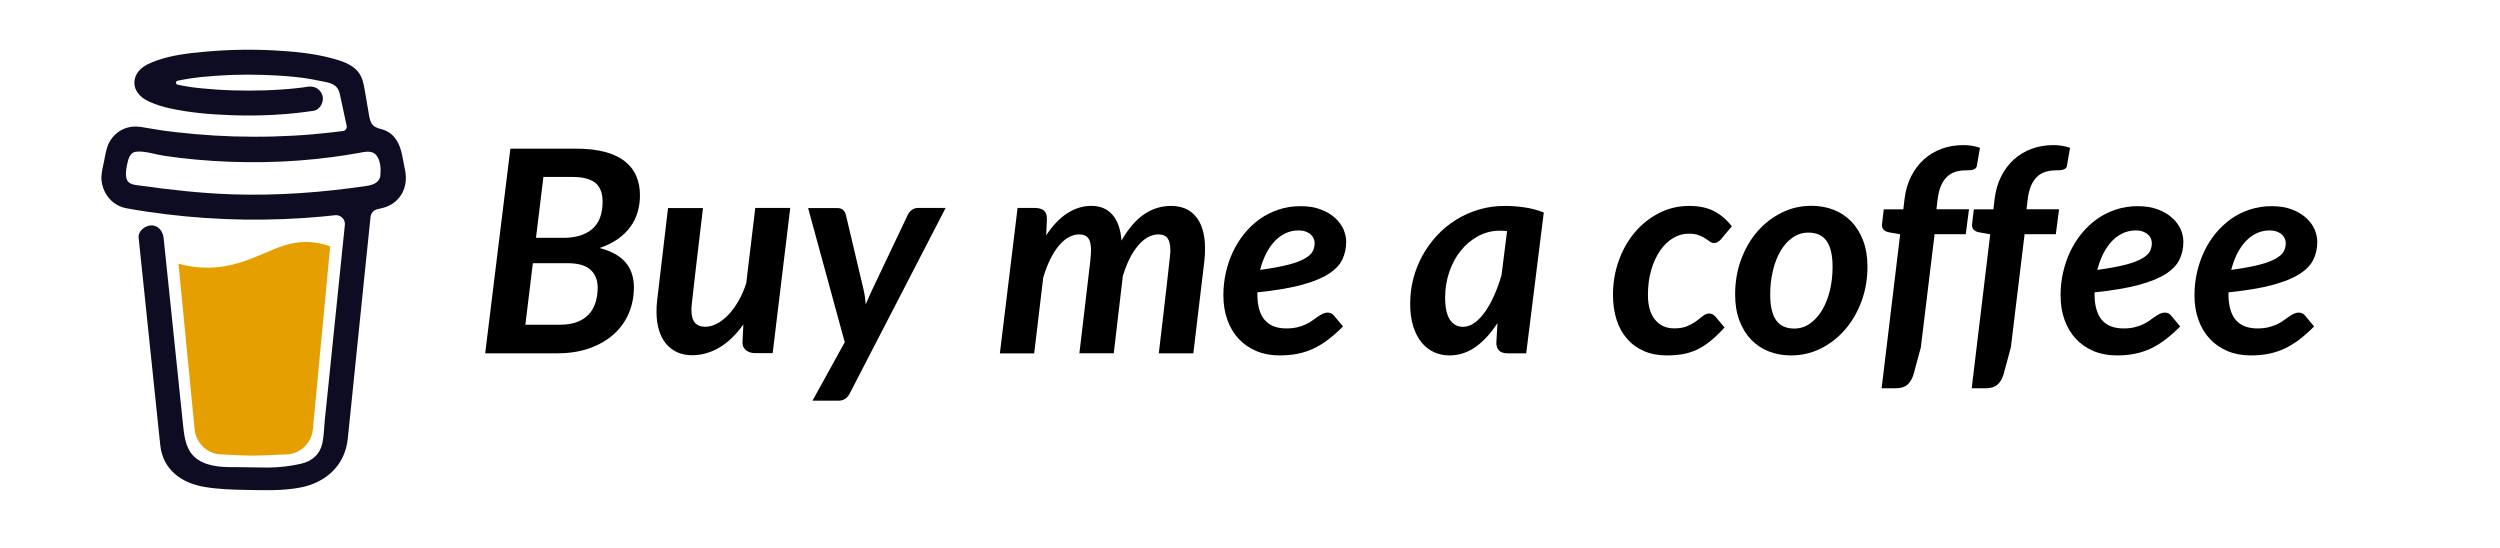
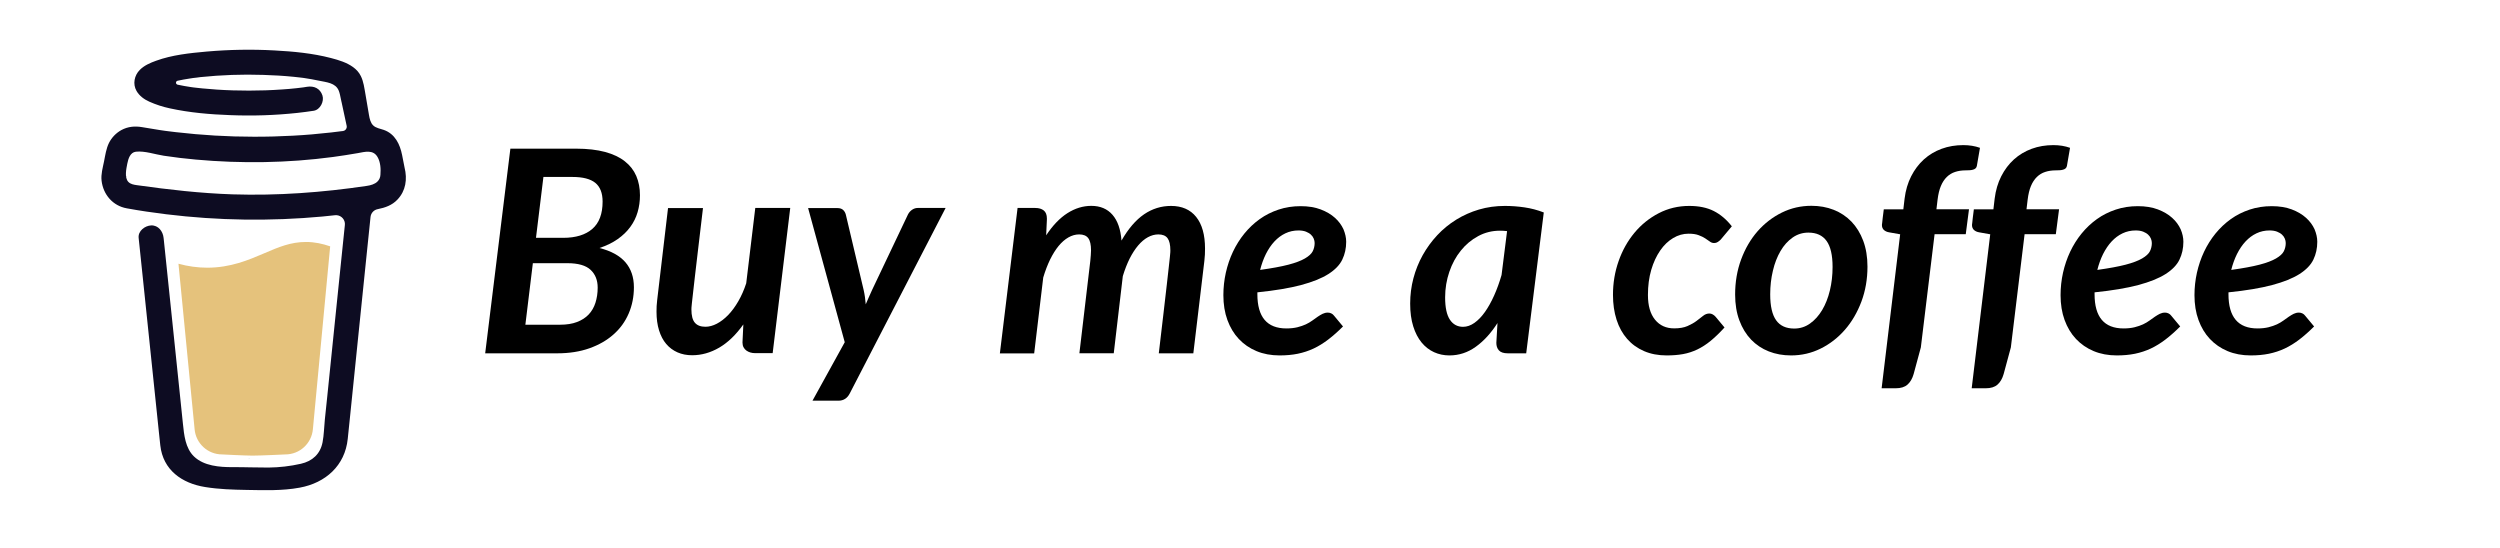
<svg xmlns="http://www.w3.org/2000/svg" version="1.1" id="Lag_1" x="0px" y="0px" viewBox="0 0 4169 913" style="enable-background:new 0 0 4169 913;" xml:space="preserve">
  <style type="text/css">
	.st0{fill:#0D0C22;}
- 	.st1{fill:#E69F00;}
+ 	.st1{fill:#E5C27C;}
	.st2{enable-background:new    ;}
</style>
  <path class="st0" d="M623.7,253.7l-0.5-0.3l-1.2-0.4C622.5,253.5,623.1,253.7,623.7,253.7z" />
  <path class="st0" d="M631.1,306.2l-0.6,0.2L631.1,306.2z" />
  <path class="st0" d="M624,253.6c-0.1,0-0.1,0-0.2,0v0.1C623.8,253.7,623.9,253.7,624,253.6z" />
  <path class="st0" d="M623.8,253.7L623.8,253.7L623.8,253.7L623.8,253.7z" />
  <path class="st0" d="M630.6,306.1l0.9-0.5l0.3-0.2l0.3-0.3C631.6,305.4,631.1,305.7,630.6,306.1L630.6,306.1z" />
  <path class="st0" d="M625.2,254.9l-0.8-0.8l-0.6-0.3C624.1,254.3,624.6,254.7,625.2,254.9L625.2,254.9z" />
  <path class="st0" d="M416.3,764.3c-0.7,0.3-1.2,0.7-1.7,1.3l0.5-0.3C415.5,765,416,764.6,416.3,764.3z" />
  <path class="st0" d="M537.6,740.5c0-0.8-0.4-0.6-0.3,2.1c0-0.2,0.1-0.4,0.1-0.6C537.5,741.4,537.5,740.9,537.6,740.5z" />
  <path class="st0" d="M525,764.3c-0.7,0.3-1.2,0.7-1.7,1.3l0.5-0.3C524.2,765,524.7,764.6,525,764.3z" />
  <path class="st0" d="M330.8,770c-0.5-0.4-1.1-0.7-1.8-0.8c0.5,0.3,1.1,0.5,1.4,0.7L330.8,770z" />
  <path class="st0" d="M311.6,751.6c-0.1-0.8-0.3-1.5-0.7-2.2C311.2,750.1,311.4,750.8,311.6,751.6L311.6,751.6z" />
  <path class="st1" d="M440.8,422.3c-26.4,11.3-56.3,24.1-95.2,24.1c-16.2,0-32.4-2.3-48-6.6l26.9,275.7c2,23.9,21.9,42.3,45.9,42.3  c0,0,38.1,2,50.8,2c13.7,0,54.7-2,54.7-2c24,0,43.9-18.4,45.9-42.3l28.8-304.7c-12.9-4.4-25.8-7.3-40.4-7.3  C484.7,403.5,464.3,412.2,440.8,422.3z" />
  <path class="st0" d="M214.4,304.6l0.5,0.4l0.3,0.2C214.9,305,214.7,304.8,214.4,304.6z" />
  <path class="st0" d="M674.6,279.2l-4-20.4c-3.6-18.3-11.9-35.6-30.7-42.2c-6-2.1-12.9-3-17.5-7.4s-6-11.2-7.1-17.5  c-2-11.6-3.8-23.2-5.9-34.7c-1.8-9.9-3.1-21.1-7.7-30.2c-5.9-12.2-18.2-19.4-30.5-24.1c-6.3-2.3-12.7-4.3-19.2-5.9  c-30.6-8-62.7-11-94.2-12.7c-37.8-2.1-75.7-1.4-113.3,1.9c-28,2.5-57.6,5.6-84.2,15.3c-9.7,3.5-19.8,7.8-27.2,15.3  c-9.1,9.2-12.1,23.5-5.4,35.1c4.7,8.2,12.7,14,21.2,17.8c11,4.9,22.6,8.7,34.4,11.2c32.9,7.2,67,10.1,100.7,11.3  c37.3,1.5,74.6,0.3,111.7-3.7c9.2-1,18.3-2.2,27.5-3.6c10.8-1.7,17.7-15.7,14.5-25.5c-3.8-11.7-14-16.3-25.5-14.5  c-1.7,0.3-3.4,0.5-5.1,0.8l-1.2,0.2c-3.9,0.5-7.8,1-11.7,1.4c-8.1,0.9-16.2,1.6-24.3,2.1c-18.2,1.3-36.4,1.9-54.6,1.9  c-17.9,0-35.8-0.5-53.7-1.7c-8.1-0.5-16.3-1.2-24.4-2c-3.7-0.4-7.4-0.8-11-1.2l-3.5-0.4l-0.8-0.1l-3.6-0.5c-7.4-1.1-14.8-2.4-22.2-4  c-0.7-0.2-1.4-0.6-1.9-1.2c-1.2-1.4-0.9-3.5,0.5-4.7c0.4-0.3,0.9-0.5,1.4-0.7h0.2c6.4-1.4,12.8-2.5,19.2-3.5c2.1-0.3,4.3-0.7,6.4-1  h0.1c4-0.3,8-1,12.1-1.5c34.8-3.6,69.9-4.9,104.9-3.7c17,0.5,34,1.5,50.9,3.2c3.6,0.4,7.2,0.8,10.9,1.2c1.4,0.2,2.8,0.4,4.2,0.5  l2.8,0.4c8.2,1.2,16.3,2.7,24.4,4.4c12,2.6,27.4,3.4,32.7,16.6c1.7,4.2,2.5,8.9,3.4,13.2l1.2,5.6c0,0.1,0.1,0.2,0.1,0.3  c2.8,13.2,5.7,26.4,8.5,39.5c0.2,1,0.2,2,0,3c-0.6,3-3.1,5.3-6.1,5.7h-0.1l-1.7,0.2l-1.7,0.2c-5.4,0.7-10.8,1.4-16.3,2  c-10.7,1.2-21.4,2.3-32.1,3.2c-21.3,1.8-42.7,2.9-64.1,3.5c-10.9,0.3-21.8,0.4-32.7,0.4c-43.4,0-86.7-2.6-129.9-7.6  c-4.7-0.5-9.3-1.1-14-1.7c3.6,0.5-2.6-0.4-3.9-0.5c-3-0.4-5.9-0.9-8.9-1.3c-10-1.5-19.9-3.3-29.8-4.9c-12-2-23.5-1-34.4,4.9  c-8.9,4.9-16.1,12.4-20.7,21.5c-4.7,9.7-6.1,20.2-8.2,30.7s-5.4,21.6-4.1,32.3c2.7,23.1,18.8,41.9,42,46c21.8,4,43.8,7.2,65.8,9.9  c86.4,10.6,173.7,11.8,260.4,3.8c7.1-0.7,14.1-1.4,21.1-2.2c8.1-0.9,15.5,5,16.4,13.1c0.1,1,0.1,2.1,0,3.1l-2.2,21.3  c-4.4,43.1-8.9,86.2-13.3,129.3c-4.6,45.3-9.3,90.5-13.9,135.8l-4,38.2c-1.3,12.5-1.4,25.5-3.8,37.9c-3.8,19.5-17,31.5-36.2,35.8  c-17.6,4-35.7,6.1-53.8,6.3c-20.1,0.1-40.1-0.8-60.2-0.7c-21.4,0.1-47.7-1.9-64.2-17.8c-14.5-14-16.5-35.9-18.5-54.9  c-2.6-25.1-5.2-50.2-7.8-75.3l-14.5-139.5l-9.4-90.3c-0.2-1.5-0.3-3-0.5-4.5c-1.1-10.8-8.7-21.3-20.8-20.8  c-10.3,0.5-22,9.2-20.8,20.8l7,66.9l14.4,138.4c4.1,39.3,8.2,78.6,12.3,118c0.8,7.5,1.5,15.1,2.4,22.6c4.5,41.2,36,63.4,74.9,69.6  c22.7,3.7,46,4.4,69.1,4.8c29.6,0.5,59.5,1.6,88.5-3.8c43.1-7.9,75.5-36.7,80.1-81.4c1.3-12.9,2.6-25.8,4-38.7  c4.4-42.7,8.8-85.3,13.1-128l14.3-139.4l6.6-63.9c0.7-6.5,5.5-11.8,11.9-13c12.3-2.4,24.1-6.5,32.9-15.9  C676.7,318.3,679.5,298.8,674.6,279.2z M210.8,293c0.2-0.1-0.2,1.5-0.3,2.3C210.5,294.1,210.5,293.1,210.8,293z M212,302.2  c0.1-0.1,0.4,0.3,0.7,0.8C212.2,302.6,211.9,302.3,212,302.2L212,302.2z M213.2,303.8C213.6,304.5,213.8,304.9,213.2,303.8z   M215.5,305.7L215.5,305.7c0.1,0.1,0.2,0.1,0.2,0.2C215.7,305.9,215.6,305.8,215.5,305.7L215.5,305.7z M629.3,302.9  c-4.4,4.2-11.1,6.2-17.7,7.1c-73.9,11-149,16.5-223.8,14.1c-53.5-1.8-106.4-7.8-159.4-15.3c-5.2-0.7-10.8-1.7-14.4-5.5  c-6.7-7.2-3.4-21.7-1.7-30.5c1.6-8,4.7-18.6,14.2-19.8c14.8-1.7,32.1,4.5,46.7,6.7c17.7,2.7,35.4,4.8,53.2,6.4  c76,6.9,153.2,5.8,228.8-4.3c13.8-1.9,27.5-4,41.2-6.4c12.2-2.2,25.7-6.3,33.1,6.3c5.1,8.6,5.7,20.1,4.9,29.8  C634.2,296,632.4,299.9,629.3,302.9L629.3,302.9z" />
  <g class="st2">
    <path d="M809.1,589.2l42-341.3h109.5c18.9,0,35,1.9,48.5,5.5c13.5,3.7,24.5,8.9,33,15.7c8.6,6.8,14.9,14.9,19,24.5   c4.1,9.6,6.1,20.3,6.1,32.1c0,9.8-1.3,19.1-3.9,28c-2.6,8.9-6.6,17.1-12.2,24.7c-5.5,7.6-12.5,14.3-21,20.3   c-8.5,6-18.6,10.9-30.4,14.9c19.4,4.9,33.7,12.8,43.2,23.7c9.4,10.9,14.2,24.8,14.2,41.7c0,15.7-2.9,30.3-8.7,43.8   c-5.8,13.5-14.2,25.1-25.3,34.9c-11,9.8-24.4,17.5-40.2,23.1c-15.8,5.6-33.7,8.4-53.7,8.4H809.1z M888.6,438.8l-12.5,102.7h57.8   c11,0,20.5-1.5,28.3-4.5c7.9-3,14.4-7.2,19.5-12.6c5.1-5.4,8.9-12,11.3-19.6c2.4-7.6,3.7-16,3.7-25.1c0-12.4-3.9-22.3-11.8-29.7   c-7.9-7.4-20.8-11.1-38.7-11.1H888.6z M893.8,396.6h45.3c21.1,0,37.3-5,48.7-14.9c11.4-9.9,17.1-25.1,17.1-45.5   c0-14.3-4.1-24.7-12.2-31.3c-8.1-6.5-20.7-9.8-37.9-9.8h-48.6L893.8,396.6z" />
    <path d="M1172.3,347c-3.1,26.6-5.8,49.1-8,67.5c-2.2,18.4-4,33.7-5.4,46c-1.4,12.3-2.5,21.9-3.3,29c-0.8,7.1-1.4,12.4-1.8,16   c-0.4,3.6-0.6,6.1-0.7,7.3c-0.1,1.3-0.1,2.3-0.1,3.1c0,10.4,1.9,17.8,5.8,22.3c3.9,4.5,9.7,6.7,17.6,6.7c6.1,0,12.5-1.7,19-5.1   c6.5-3.4,12.8-8.2,18.9-14.5c6.1-6.3,11.7-13.9,16.9-22.9c5.2-9,9.6-19,13.2-30l15.1-125.6h58.3l-29.3,242.1h-29.5   c-2.7,0-5.2-0.4-7.7-1.1c-2.4-0.7-4.6-1.8-6.6-3.2c-2-1.4-3.5-3.2-4.7-5.4c-1.2-2.2-1.8-4.8-1.8-7.8v-0.9l1.4-29.5   c-12.3,17.3-25.7,30.2-40.2,38.7c-14.6,8.5-29.6,12.7-45.2,12.7c-9,0-17.1-1.6-24.4-4.8c-7.3-3.2-13.6-7.9-18.8-14   s-9.2-13.7-12-22.8c-2.8-9-4.2-19.4-4.2-31c0-3.1,0.1-6.3,0.2-9.4c0.2-3.1,0.5-6.4,0.9-9.9L1114,347H1172.3z" />
    <path d="M1417,656.2c-4.1,8-10.4,12-18.9,12h-43.2l53.8-97.5L1347.6,347h48.9c4.2,0,7.4,1.1,9.6,3.2s3.6,4.7,4.4,7.7l29.7,125.6   c0.9,4.1,1.7,8.1,2.2,12c0.5,3.9,1,7.9,1.3,12c1.7-4.1,3.5-8.1,5.3-12.2c1.8-4,3.7-8.1,5.5-12.2l59.7-125.6   c1.6-3.1,3.9-5.7,6.8-7.7c3-2,6.1-3,9.2-3h46.7L1417,656.2z" />
    <path d="M1667.4,589.2l29.5-242.4h29.5c6,0,10.7,1.4,14.2,4.2c3.5,2.8,5.2,7.3,5.2,13.5c0,0.2,0,0.4,0,0.7c0,0.3,0,1.4-0.1,3.2   c-0.1,1.8-0.2,4.6-0.4,8.3c-0.2,3.7-0.4,8.9-0.7,15.7c10.9-16.5,22.7-28.8,35.4-36.9c12.7-8.1,26-12.2,39.9-12.2   c14.9,0,26.7,5,35.3,14.9c8.6,9.9,13.6,24.2,15,43c11.3-19.8,23.9-34.4,37.6-43.8c13.8-9.4,28.8-14,45-14   c18.1,0,32.1,6.1,41.9,18.3c9.8,12.2,14.8,29.8,14.8,52.7c0,3.1-0.1,6.5-0.2,10c-0.2,3.5-0.5,7.1-0.9,10.7L1990,589.2h-57.6   c3.1-26.7,5.8-49.4,8-68.1c2.2-18.6,4-34.2,5.4-46.7c1.4-12.5,2.5-22.3,3.3-29.4c0.8-7.1,1.4-12.5,1.8-16.4   c0.4-3.9,0.6-6.5,0.7-7.8c0.1-1.3,0.1-2.4,0.1-3.2c0-9.4-1.6-16.2-4.7-20.4c-3.1-4.2-8.3-6.3-15.3-6.3c-6,0-11.8,1.6-17.5,4.7   c-5.7,3.1-11.1,7.7-16.2,13.7c-5.1,6-9.8,13.3-14.2,21.9c-4.3,8.7-8.1,18.4-11.4,29.3l-15.1,128.6H1800l18.2-154.1   c0.3-3.3,0.6-6.4,0.8-9.3c0.2-2.9,0.4-5.6,0.4-8.1c0-9.4-1.5-16.2-4.6-20.4c-3.1-4.2-8.1-6.3-15.2-6.3c-6.1,0-12.1,1.7-17.9,5   c-5.8,3.3-11.3,8.1-16.4,14.3c-5.1,6.2-9.8,13.8-14.2,22.7c-4.3,8.9-8.1,18.8-11.4,29.9l-15.1,126.5H1667.4z" />
    <path d="M2244.9,403.2c0,10.9-2.2,20.8-6.5,29.7c-4.3,9-12.1,17-23.2,24.1c-11.2,7.1-26.3,13.2-45.4,18.3   c-19.1,5.1-43.5,9.2-73,12.2v3.1c0,38.1,16.1,57.1,48.4,57.1c6.9,0,13.1-0.7,18.4-2c5.3-1.3,10-3,14-4.8c4-1.9,7.6-4,10.9-6.4   c3.2-2.4,6.2-4.5,9-6.4c2.8-1.9,5.5-3.5,8.1-4.8c2.7-1.3,5.6-2,8.7-2c1.9,0,3.8,0.4,5.7,1.3c1.9,0.9,3.5,2.2,4.7,3.9l14.9,17.9   c-8.3,8.3-16.5,15.6-24.5,21.7c-8,6.1-16.2,11.2-24.5,15.1c-8.3,3.9-17.2,6.8-26.4,8.7c-9.3,1.9-19.4,2.8-30.4,2.8   c-14.2,0-27-2.4-38.5-7.2c-11.5-4.8-21.3-11.6-29.5-20.3c-8.2-8.7-14.5-19.3-19-31.6c-4.5-12.3-6.7-26.2-6.7-41.4   c0-12.7,1.4-25.3,4.1-37.5c2.8-12.3,6.7-23.9,11.9-34.9c5.2-11,11.6-21.2,19.1-30.4c7.6-9.3,16.1-17.3,25.6-24.1   c9.5-6.8,20-12,31.4-15.8c11.4-3.8,23.6-5.7,36.7-5.7c12.7,0,23.9,1.8,33.4,5.4c9.5,3.6,17.5,8.3,23.8,14   c6.4,5.7,11.1,12.2,14.3,19.2C2243.3,389.5,2244.9,396.4,2244.9,403.2z M2165.4,384.3c-7.9,0-15.2,1.6-21.9,4.8   c-6.8,3.2-12.9,7.8-18.3,13.6c-5.4,5.8-10.1,12.8-14.2,20.9c-4,8.1-7.2,17-9.6,26.5c19.5-2.7,35.2-5.6,47.1-8.7   c11.9-3.1,21.1-6.6,27.6-10.4c6.5-3.8,10.9-7.8,13-12s3.2-8.8,3.2-13.7c0-2.4-0.5-4.8-1.5-7.3c-1-2.5-2.6-4.8-4.7-6.7   c-2.1-2-4.9-3.6-8.3-5C2174.4,385,2170.2,384.3,2165.4,384.3z" />
    <path d="M2545.1,589.2h-30.7c-7.1,0-12-1.7-14.9-5s-4.2-7.5-4.2-12.5l1.9-33c-10.7,16.7-22.7,29.9-36.1,39.5   c-13.4,9.7-28.1,14.5-44.1,14.5c-9.1,0-17.7-1.8-25.6-5.4c-7.9-3.6-14.9-9-20.8-16.2c-5.9-7.2-10.5-16.1-13.9-26.9   c-3.4-10.8-5.1-23.4-5.1-37.9c0-14.5,1.8-28.6,5.4-42.2c3.6-13.7,8.8-26.5,15.5-38.6c6.7-12,14.8-23.1,24.2-33.2   c9.4-10.1,20-18.7,31.7-26c11.7-7.2,24.4-12.9,38-16.9c13.6-4,28-6,43.1-6c10.9,0,21.7,0.8,32.7,2.4c10.9,1.6,21.7,4.4,32.2,8.5   L2545.1,589.2z M2439.8,545c6.4,0,12.8-2.2,19-6.6c6.2-4.4,12.1-10.5,17.6-18.3c5.5-7.8,10.6-17,15.3-27.5   c4.7-10.5,8.8-21.9,12.3-34l9.2-73.2c-4.2-0.5-8.2-0.7-11.8-0.7c-13.1,0-25.2,3-36.3,9c-11.2,6-20.8,14-29,24.2   c-8.2,10.1-14.6,21.9-19.2,35.4c-4.6,13.5-7,27.7-7,42.6c0,17,2.7,29.4,8,37.3C2423.2,541.1,2430.5,545,2439.8,545z" />
    <path d="M2852.7,568.4c-7.3,6-14.8,10.8-22.3,14.4c-7.6,3.6-15.5,6.2-23.8,7.7c-8.3,1.5-17.5,2.2-27.4,2.2c-14,0-26.5-2.4-37.6-7.2   c-11.1-4.8-20.5-11.6-28.2-20.4c-7.7-8.8-13.6-19.4-17.6-31.9c-4-12.4-6-26.3-6-41.5c0-19.7,3.1-38.4,9.4-56.3   c6.3-17.9,15.1-33.6,26.4-47.2c11.3-13.6,24.8-24.5,40.4-32.6c15.6-8.1,32.6-12.2,51-12.2c16,0,29.7,2.8,40.9,8.5   c11.2,5.7,21.3,14.2,30.1,25.5l-18.6,22.2c-1.4,1.4-3,2.7-4.8,3.9c-1.8,1.2-3.8,1.8-6,1.8c-2.7,0-5.1-0.8-7.3-2.5   c-2.2-1.7-4.8-3.4-7.7-5.3c-2.9-1.9-6.5-3.7-10.9-5.3c-4.3-1.7-10-2.5-16.9-2.5c-9,0-17.5,2.4-25.7,7.3   c-8.2,4.9-15.4,11.8-21.6,20.8c-6.2,9-11.2,19.7-14.9,32.3c-3.7,12.6-5.5,26.5-5.5,41.8c0,17.8,3.9,31.5,11.8,41.2   c7.9,9.7,18.5,14.5,31.9,14.5c9,0,16.4-1.3,22.3-3.9c5.9-2.6,10.9-5.4,15-8.5c4.1-3.1,7.7-5.9,11-8.5c3.2-2.6,6.7-3.9,10.5-3.9   c1.9,0,3.7,0.5,5.5,1.5c1.8,1,3.4,2.3,4.8,3.9l14.9,17.9C2867.7,555,2860,562.4,2852.7,568.4z" />
    <path d="M2986.8,592.7c-13.4,0-25.8-2.2-37.2-6.7c-11.4-4.5-21.2-11.1-29.5-19.7c-8.3-8.7-14.8-19.3-19.5-31.9   c-4.7-12.6-7.1-27-7.1-43.2c0-20.9,3.3-40.4,10-58.5c6.7-18.1,15.8-33.7,27.4-47c11.6-13.2,25.1-23.6,40.5-31.2   c15.4-7.6,31.9-11.3,49.3-11.3c13.4,0,25.8,2.2,37.2,6.7c11.4,4.5,21.3,11.1,29.6,19.7c8.3,8.7,14.9,19.3,19.6,31.9   c4.7,12.6,7.1,27,7.1,43.2c0,20.8-3.4,40.2-10.1,58.2c-6.8,18-15.9,33.7-27.5,47c-11.6,13.3-25.1,23.8-40.5,31.4   C3020.8,588.9,3004.3,592.7,2986.8,592.7z M2992,547.9c9.8,0,18.6-2.8,26.4-8.4c7.9-5.6,14.6-13.1,20.2-22.4   c5.6-9.4,9.9-20.3,12.9-32.7c3-12.4,4.5-25.5,4.5-39.2c0-19.7-3.3-34.1-10-43.4c-6.7-9.3-16.8-13.9-30.3-13.9   c-9.8,0-18.6,2.8-26.4,8.3c-7.9,5.5-14.6,13-20.1,22.4c-5.5,9.4-9.8,20.4-12.7,32.8c-3,12.4-4.5,25.6-4.5,39.4   c0,19.7,3.3,34.1,9.9,43.3C2968.4,543.3,2978.5,547.9,2992,547.9z" />
    <path d="M3226.1,390.7l-22.9,188.6l-12,44.4c-2.2,7.7-5.6,13.6-10.3,17.7c-4.6,4.1-11.2,6.1-19.7,6.1h-23.4l30.9-256.8l-18.6-3.3   c-3.5-0.6-6.3-1.9-8.5-3.9c-2.2-2-3.3-4.8-3.3-8.4c0-0.2,0-0.5,0.1-0.9c0.1-0.5,0.2-1.5,0.4-3.2c0.2-1.7,0.4-4.2,0.8-7.6   c0.4-3.4,1-8.1,1.8-14.3h32.6l2.1-17.9c1.7-13.8,5.4-26.3,11-37.3c5.6-11,12.7-20.4,21.2-28.1c8.6-7.7,18.4-13.6,29.6-17.7   c11.2-4.1,23.2-6.1,36.1-6.1c10.1,0,19.4,1.5,27.8,4.5l-5.2,30.2c-0.3,1.7-1.1,3.1-2.2,4.1c-1.2,1-2.6,1.8-4.4,2.2   c-1.7,0.5-3.7,0.8-5.8,0.9c-2.1,0.2-4.3,0.2-6.5,0.2c-6.3,0-12.1,0.9-17.3,2.6c-5.3,1.7-9.9,4.5-13.9,8.4c-4,3.9-7.3,8.9-9.9,15.1   c-2.6,6.2-4.4,13.8-5.5,22.8l-1.9,16h54.3l-5.4,41.5H3226.1z" />
    <path d="M3376.2,390.7l-22.9,188.6l-12,44.4c-2.2,7.7-5.6,13.6-10.3,17.7c-4.6,4.1-11.2,6.1-19.7,6.1H3288l30.9-256.8l-18.6-3.3   c-3.5-0.6-6.3-1.9-8.5-3.9c-2.2-2-3.3-4.8-3.3-8.4c0-0.2,0-0.5,0.1-0.9c0.1-0.5,0.2-1.5,0.4-3.2c0.2-1.7,0.4-4.2,0.8-7.6   c0.4-3.4,1-8.1,1.8-14.3h32.6l2.1-17.9c1.7-13.8,5.4-26.3,11-37.3c5.6-11,12.7-20.4,21.2-28.1c8.6-7.7,18.4-13.6,29.6-17.7   c11.2-4.1,23.2-6.1,36.1-6.1c10.1,0,19.4,1.5,27.8,4.5l-5.2,30.2c-0.3,1.7-1.1,3.1-2.2,4.1c-1.2,1-2.6,1.8-4.4,2.2   c-1.7,0.5-3.7,0.8-5.8,0.9c-2.1,0.2-4.3,0.2-6.5,0.2c-6.3,0-12.1,0.9-17.3,2.6c-5.3,1.7-9.9,4.5-13.9,8.4c-4,3.9-7.3,8.9-9.9,15.1   c-2.6,6.2-4.4,13.8-5.5,22.8l-1.9,16h54.3l-5.4,41.5H3376.2z" />
    <path d="M3641,403.2c0,10.9-2.2,20.8-6.5,29.7c-4.3,9-12.1,17-23.2,24.1c-11.2,7.1-26.3,13.2-45.4,18.3c-19.1,5.1-43.5,9.2-73,12.2   v3.1c0,38.1,16.1,57.1,48.4,57.1c6.9,0,13.1-0.7,18.4-2c5.3-1.3,10-3,14-4.8c4-1.9,7.6-4,10.9-6.4c3.2-2.4,6.2-4.5,9-6.4   c2.8-1.9,5.5-3.5,8.1-4.8c2.7-1.3,5.6-2,8.7-2c1.9,0,3.8,0.4,5.7,1.3c1.9,0.9,3.5,2.2,4.7,3.9l14.9,17.9   c-8.3,8.3-16.5,15.6-24.5,21.7c-8,6.1-16.2,11.2-24.5,15.1c-8.3,3.9-17.2,6.8-26.4,8.7c-9.3,1.9-19.4,2.8-30.4,2.8   c-14.2,0-27-2.4-38.5-7.2c-11.5-4.8-21.3-11.6-29.5-20.3c-8.2-8.7-14.5-19.3-19-31.6c-4.5-12.3-6.7-26.2-6.7-41.4   c0-12.7,1.4-25.3,4.1-37.5c2.8-12.3,6.7-23.9,11.9-34.9c5.2-11,11.6-21.2,19.1-30.4c7.6-9.3,16.1-17.3,25.6-24.1   c9.5-6.8,20-12,31.4-15.8c11.4-3.8,23.6-5.7,36.7-5.7c12.7,0,23.9,1.8,33.4,5.4c9.5,3.6,17.5,8.3,23.8,14   c6.4,5.7,11.1,12.2,14.3,19.2C3639.5,389.5,3641,396.4,3641,403.2z M3561.5,384.3c-7.9,0-15.2,1.6-21.9,4.8   c-6.8,3.2-12.9,7.8-18.3,13.6c-5.4,5.8-10.1,12.8-14.2,20.9c-4,8.1-7.2,17-9.6,26.5c19.5-2.7,35.2-5.6,47.1-8.7   c11.9-3.1,21.1-6.6,27.6-10.4c6.5-3.8,10.9-7.8,13-12s3.2-8.8,3.2-13.7c0-2.4-0.5-4.8-1.5-7.3c-1-2.5-2.6-4.8-4.7-6.7   c-2.1-2-4.9-3.6-8.3-5C3570.5,385,3566.4,384.3,3561.5,384.3z" />
    <path d="M3864.3,403.2c0,10.9-2.2,20.8-6.5,29.7c-4.3,9-12.1,17-23.2,24.1c-11.2,7.1-26.3,13.2-45.4,18.3   c-19.1,5.1-43.5,9.2-73,12.2v3.1c0,38.1,16.1,57.1,48.4,57.1c6.9,0,13.1-0.7,18.4-2c5.3-1.3,10-3,14-4.8c4-1.9,7.6-4,10.9-6.4   c3.2-2.4,6.2-4.5,9-6.4c2.8-1.9,5.5-3.5,8.1-4.8c2.7-1.3,5.6-2,8.7-2c1.9,0,3.8,0.4,5.7,1.3c1.9,0.9,3.5,2.2,4.7,3.9l14.9,17.9   c-8.3,8.3-16.5,15.6-24.5,21.7c-8,6.1-16.2,11.2-24.5,15.1c-8.3,3.9-17.2,6.8-26.4,8.7c-9.3,1.9-19.4,2.8-30.4,2.8   c-14.2,0-27-2.4-38.5-7.2c-11.5-4.8-21.3-11.6-29.5-20.3c-8.2-8.7-14.5-19.3-19-31.6c-4.5-12.3-6.7-26.2-6.7-41.4   c0-12.7,1.4-25.3,4.1-37.5c2.8-12.3,6.7-23.9,11.9-34.9c5.2-11,11.6-21.2,19.1-30.4c7.6-9.3,16.1-17.3,25.6-24.1   c9.5-6.8,20-12,31.4-15.8c11.4-3.8,23.6-5.7,36.7-5.7c12.7,0,23.9,1.8,33.4,5.4c9.5,3.6,17.5,8.3,23.8,14   c6.4,5.7,11.1,12.2,14.3,19.2C3862.7,389.5,3864.3,396.4,3864.3,403.2z M3784.8,384.3c-7.9,0-15.2,1.6-21.9,4.8   c-6.8,3.2-12.9,7.8-18.3,13.6c-5.4,5.8-10.1,12.8-14.2,20.9c-4,8.1-7.2,17-9.6,26.5c19.5-2.7,35.2-5.6,47.1-8.7   c11.9-3.1,21.1-6.6,27.6-10.4c6.5-3.8,10.9-7.8,13-12s3.2-8.8,3.2-13.7c0-2.4-0.5-4.8-1.5-7.3c-1-2.5-2.6-4.8-4.7-6.7   c-2.1-2-4.9-3.6-8.3-5C3793.8,385,3789.6,384.3,3784.8,384.3z" />
  </g>
</svg>
